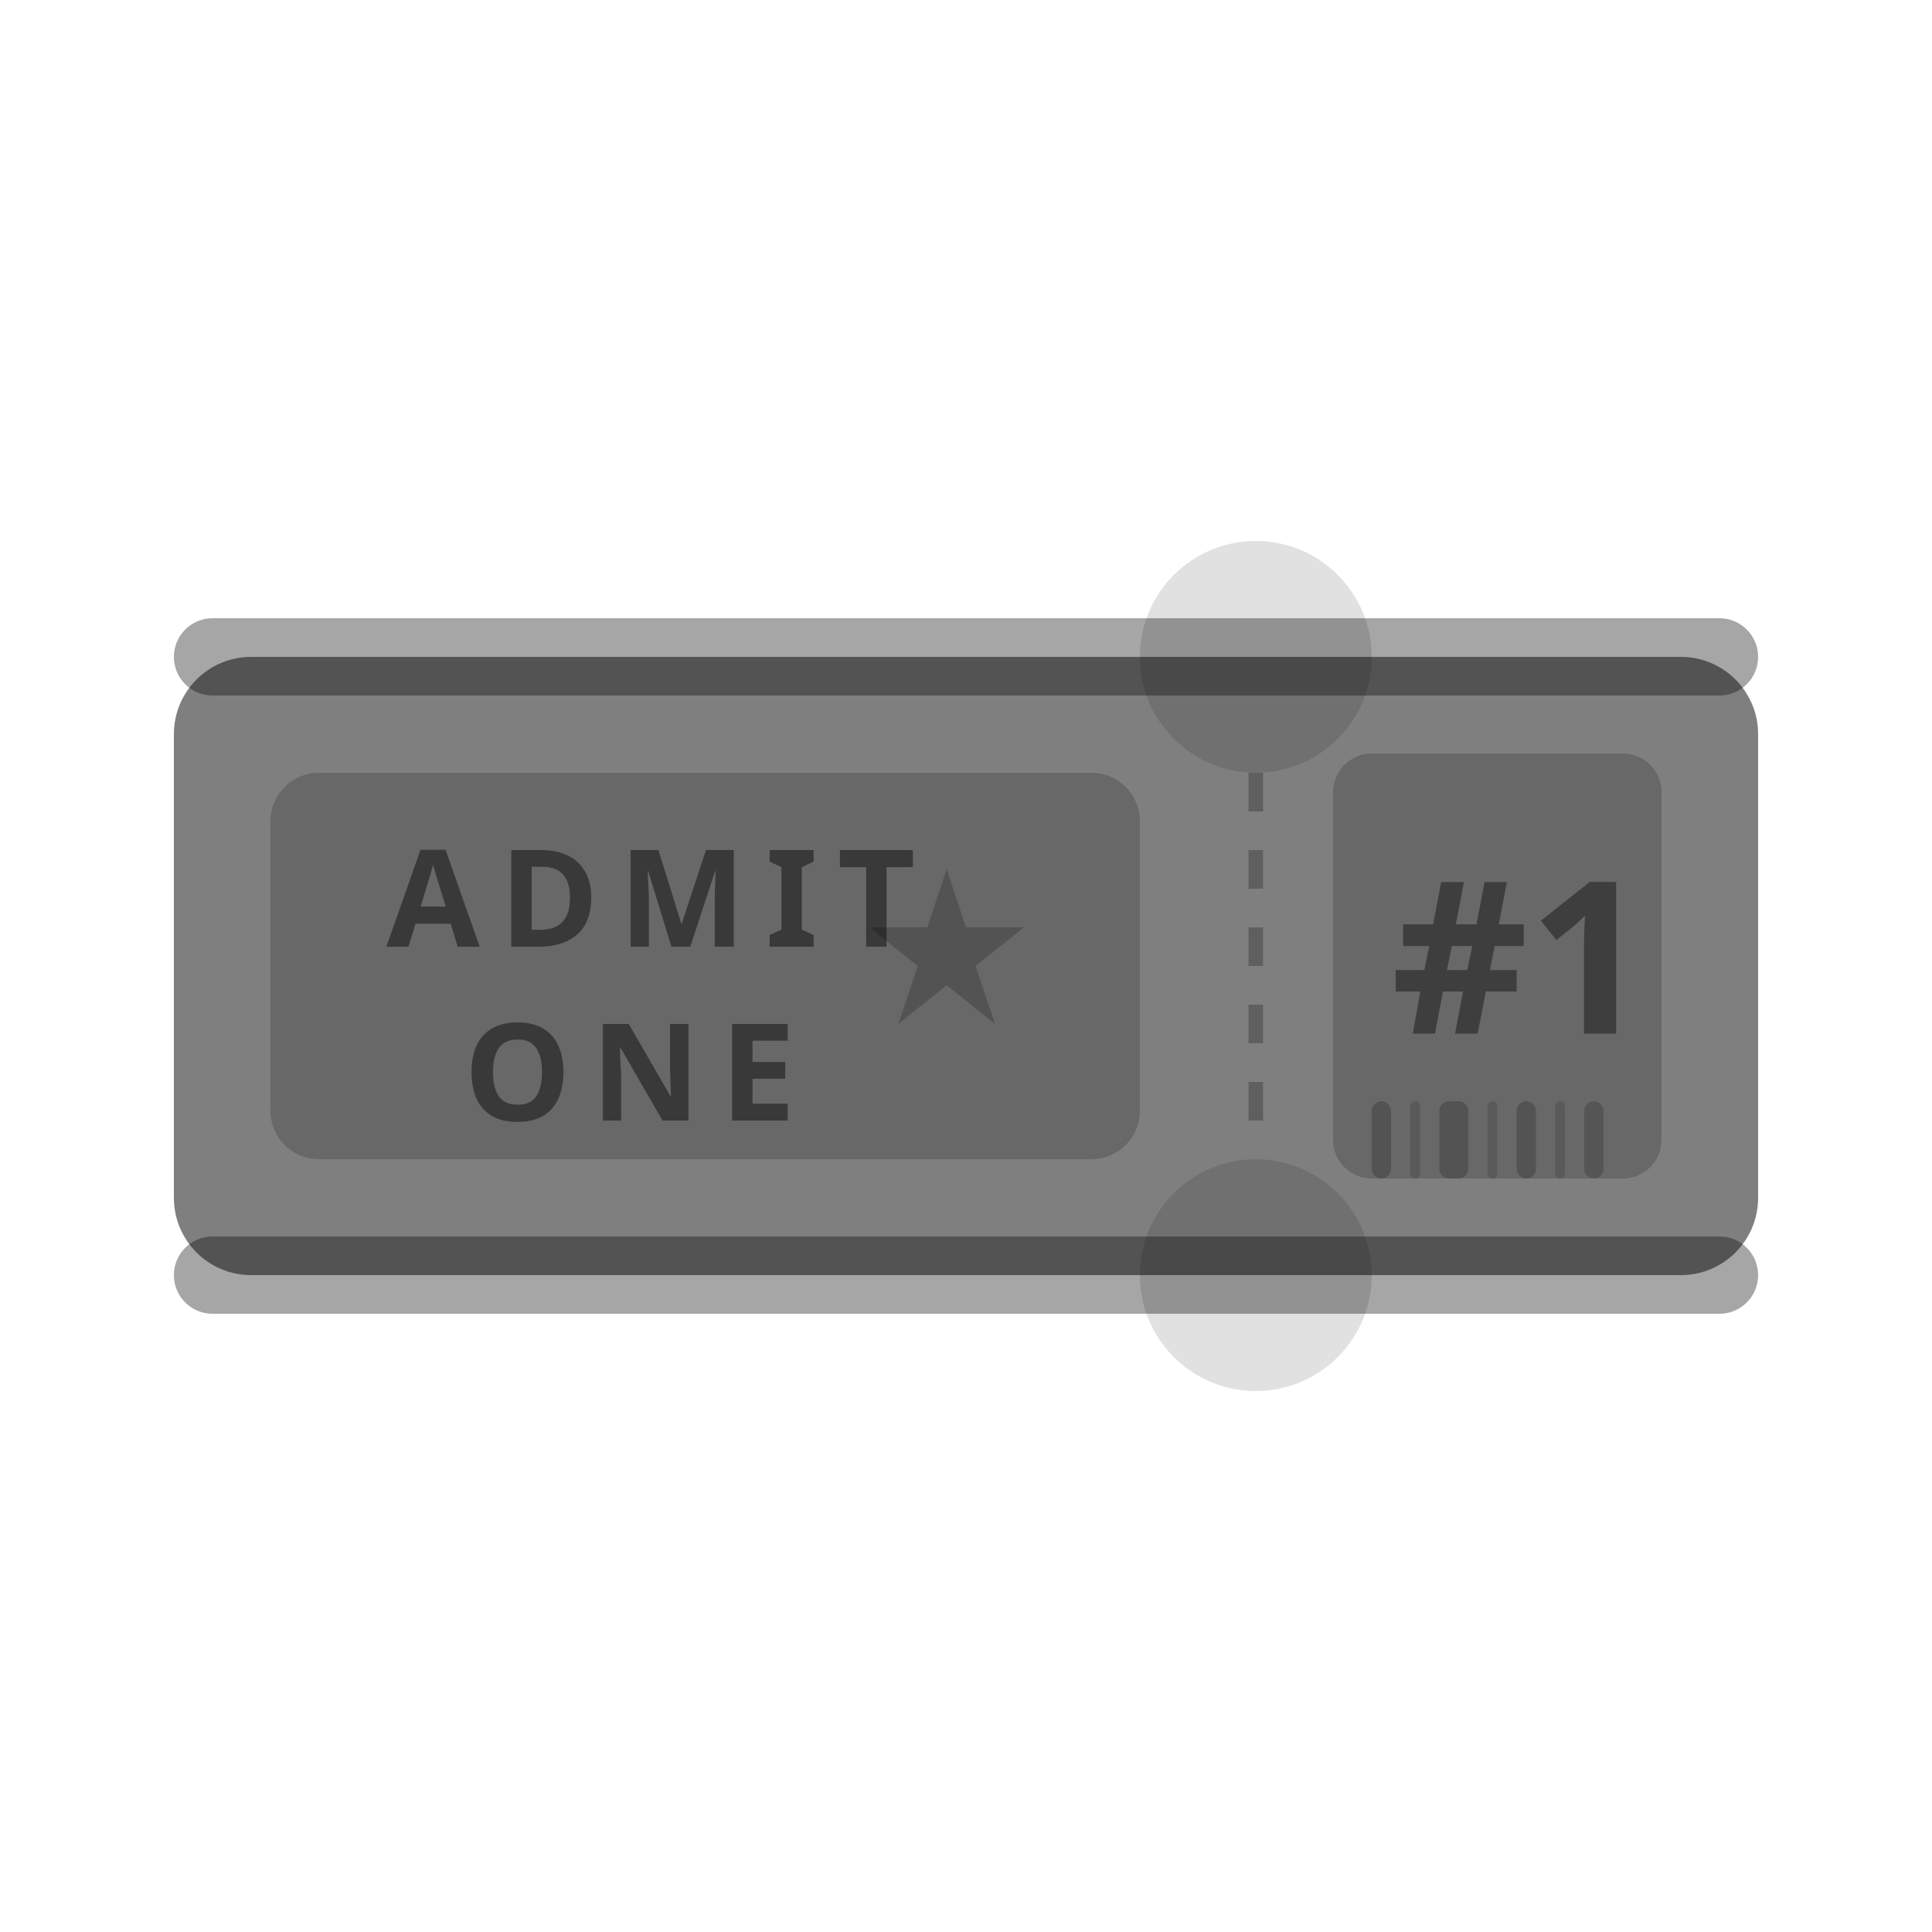
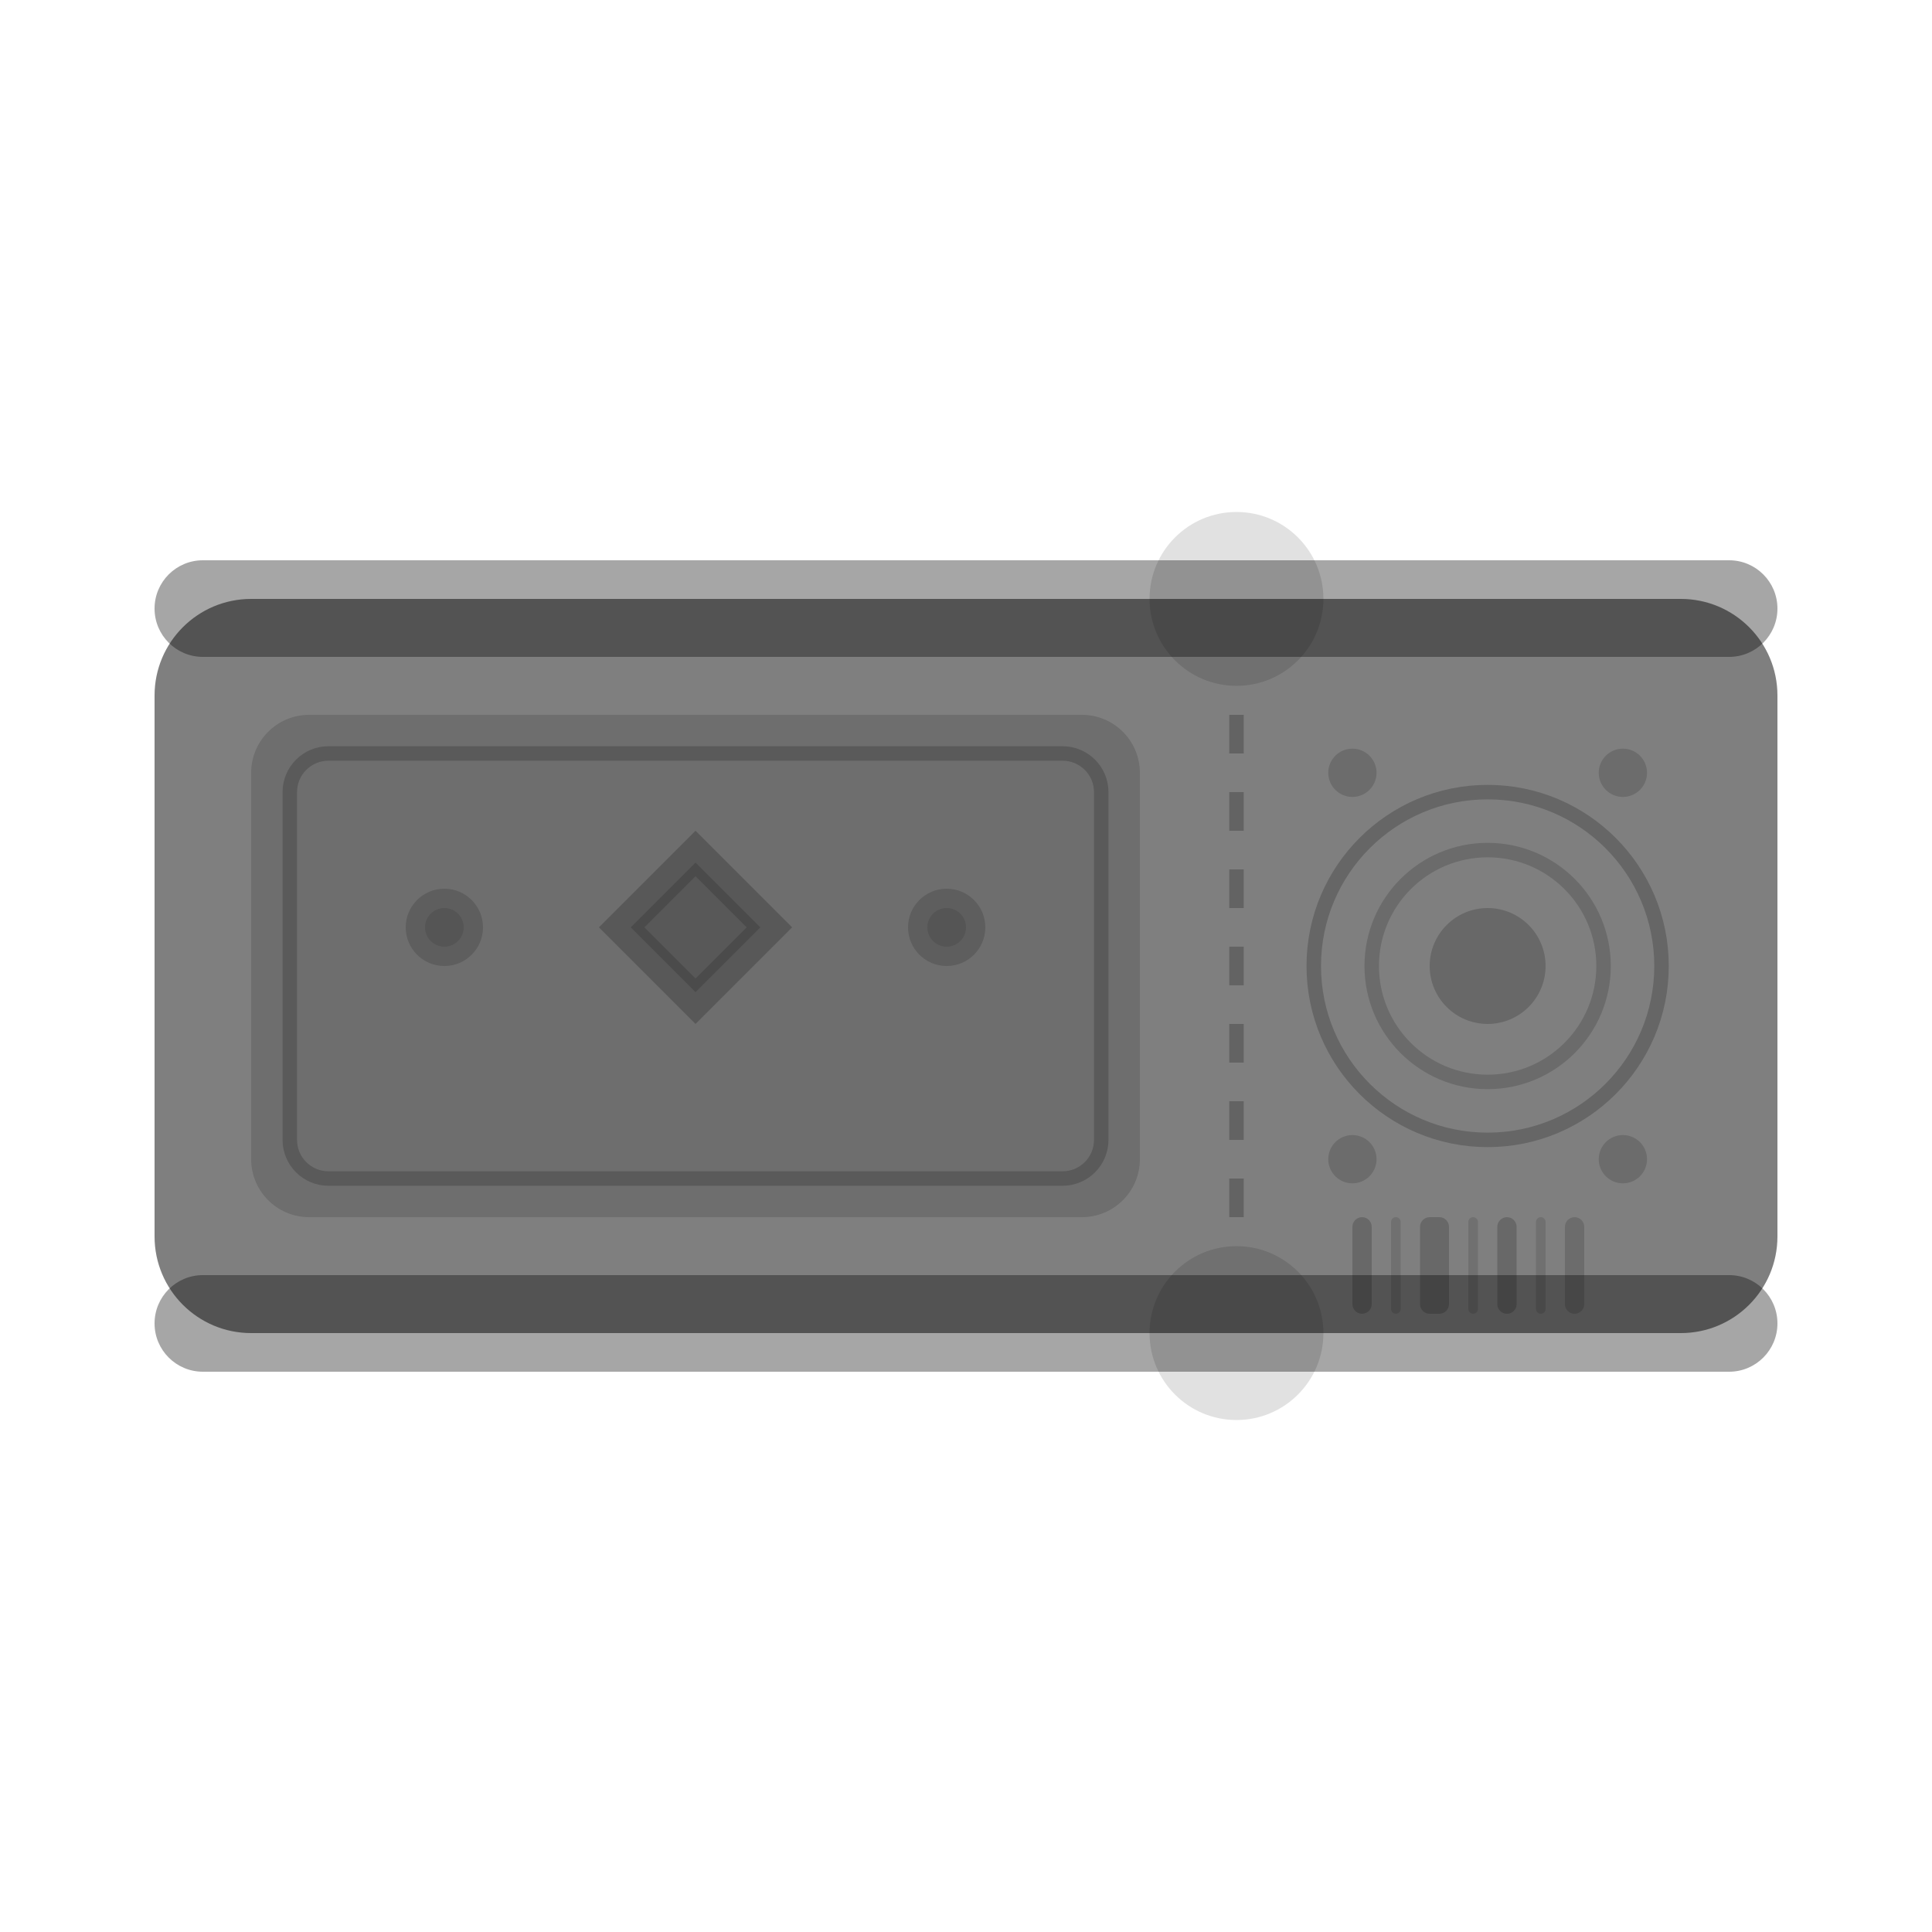
<svg xmlns="http://www.w3.org/2000/svg" viewBox="0 0 200 200" fill="none">
-   <rect x="18" y="68" width="164" height="64" rx="8" fill="currentColor" opacity="0.5" />
-   <circle cx="130" cy="68" r="12" fill="currentColor" opacity="0.12" />
-   <circle cx="130" cy="132" r="12" fill="currentColor" opacity="0.12" />
-   <line x1="130" y1="80" x2="130" y2="120" stroke="currentColor" stroke-width="1.5" stroke-dasharray="4 4" opacity="0.25" />
-   <rect x="18" y="64" width="164" height="8" rx="4" fill="currentColor" opacity="0.35" />
-   <rect x="18" y="128" width="164" height="8" rx="4" fill="currentColor" opacity="0.35" />
-   <rect x="28" y="80" width="90" height="40" rx="5" fill="currentColor" opacity="0.18" />
-   <text x="40" y="98" font-family="sans-serif" font-size="14" font-weight="bold" fill="currentColor" opacity="0.45" letter-spacing="2">ADMIT</text>
-   <text x="48" y="116" font-family="sans-serif" font-size="14" font-weight="bold" fill="currentColor" opacity="0.45" letter-spacing="2">ONE</text>
-   <polygon points="98,90 100,96 106,96 101,100 103,106 98,102 93,106 95,100 90,96 96,96" fill="currentColor" opacity="0.2" />
-   <rect x="138" y="78" width="34" height="44" rx="4" fill="currentColor" opacity="0.18" />
-   <text x="144" y="107" font-family="sans-serif" font-size="22" font-weight="bold" fill="currentColor" opacity="0.4">#1</text>
-   <rect x="142" y="114" width="2" height="8" rx="1" fill="currentColor" opacity="0.2" />
-   <rect x="146" y="114" width="1" height="8" rx="0.5" fill="currentColor" opacity="0.15" />
-   <rect x="149" y="114" width="3" height="8" rx="1" fill="currentColor" opacity="0.2" />
-   <rect x="154" y="114" width="1" height="8" rx="0.5" fill="currentColor" opacity="0.15" />
-   <rect x="157" y="114" width="2" height="8" rx="1" fill="currentColor" opacity="0.2" />
-   <rect x="161" y="114" width="1" height="8" rx="0.5" fill="currentColor" opacity="0.15" />
-   <rect x="164" y="114" width="2" height="8" rx="1" fill="currentColor" opacity="0.18" />
+   <rect x="16" y="62" width="168" height="76" rx="10" fill="currentColor" opacity="0.5" />
+   <rect x="16" y="58" width="168" height="10" rx="5" fill="currentColor" opacity="0.35" />
+   <rect x="16" y="132" width="168" height="10" rx="5" fill="currentColor" opacity="0.35" />
+   <circle cx="128" cy="62" r="9" fill="currentColor" opacity="0.12" />
+   <circle cx="128" cy="138" r="9" fill="currentColor" opacity="0.12" />
+   <line x1="128" y1="74" x2="128" y2="126" stroke="currentColor" stroke-width="1.5" stroke-dasharray="4 4" opacity="0.22" />
+   <rect x="26" y="74" width="92" height="52" rx="6" fill="currentColor" opacity="0.14" />
+   <rect x="30" y="78" width="84" height="44" rx="4" fill="none" stroke="currentColor" stroke-width="1.5" opacity="0.18" />
+   <polygon points="72,86 82,96 72,106 62,96" fill="currentColor" opacity="0.2" />
+   <polygon points="72,90 78,96 72,102 66,96" fill="none" stroke="currentColor" stroke-width="1" opacity="0.15" />
+   <circle cx="46" cy="96" r="4" fill="currentColor" opacity="0.15" />
+   <circle cx="46" cy="96" r="2" fill="currentColor" opacity="0.1" />
+   <circle cx="98" cy="96" r="4" fill="currentColor" opacity="0.15" />
+   <circle cx="98" cy="96" r="2" fill="currentColor" opacity="0.1" />
+   <circle cx="154" cy="100" r="18" fill="none" stroke="currentColor" stroke-width="1.5" opacity="0.2" />
+   <circle cx="154" cy="100" r="12" fill="none" stroke="currentColor" stroke-width="1.5" opacity="0.16" />
+   <circle cx="154" cy="100" r="6" fill="currentColor" opacity="0.18" />
+   <circle cx="140" cy="80" r="2.5" fill="currentColor" opacity="0.15" />
+   <circle cx="168" cy="80" r="2.5" fill="currentColor" opacity="0.15" />
+   <circle cx="140" cy="120" r="2.5" fill="currentColor" opacity="0.15" />
+   <circle cx="168" cy="120" r="2.5" fill="currentColor" opacity="0.15" />
+   <rect x="140" y="126" width="2" height="10" rx="1" fill="currentColor" opacity="0.18" />
+   <rect x="144" y="126" width="1" height="10" rx="0.5" fill="currentColor" opacity="0.12" />
+   <rect x="147" y="126" width="3" height="10" rx="1" fill="currentColor" opacity="0.18" />
+   <rect x="152" y="126" width="1" height="10" rx="0.5" fill="currentColor" opacity="0.12" />
+   <rect x="155" y="126" width="2" height="10" rx="1" fill="currentColor" opacity="0.18" />
+   <rect x="159" y="126" width="1" height="10" rx="0.5" fill="currentColor" opacity="0.12" />
+   <rect x="162" y="126" width="2" height="10" rx="1" fill="currentColor" opacity="0.15" />
</svg>
